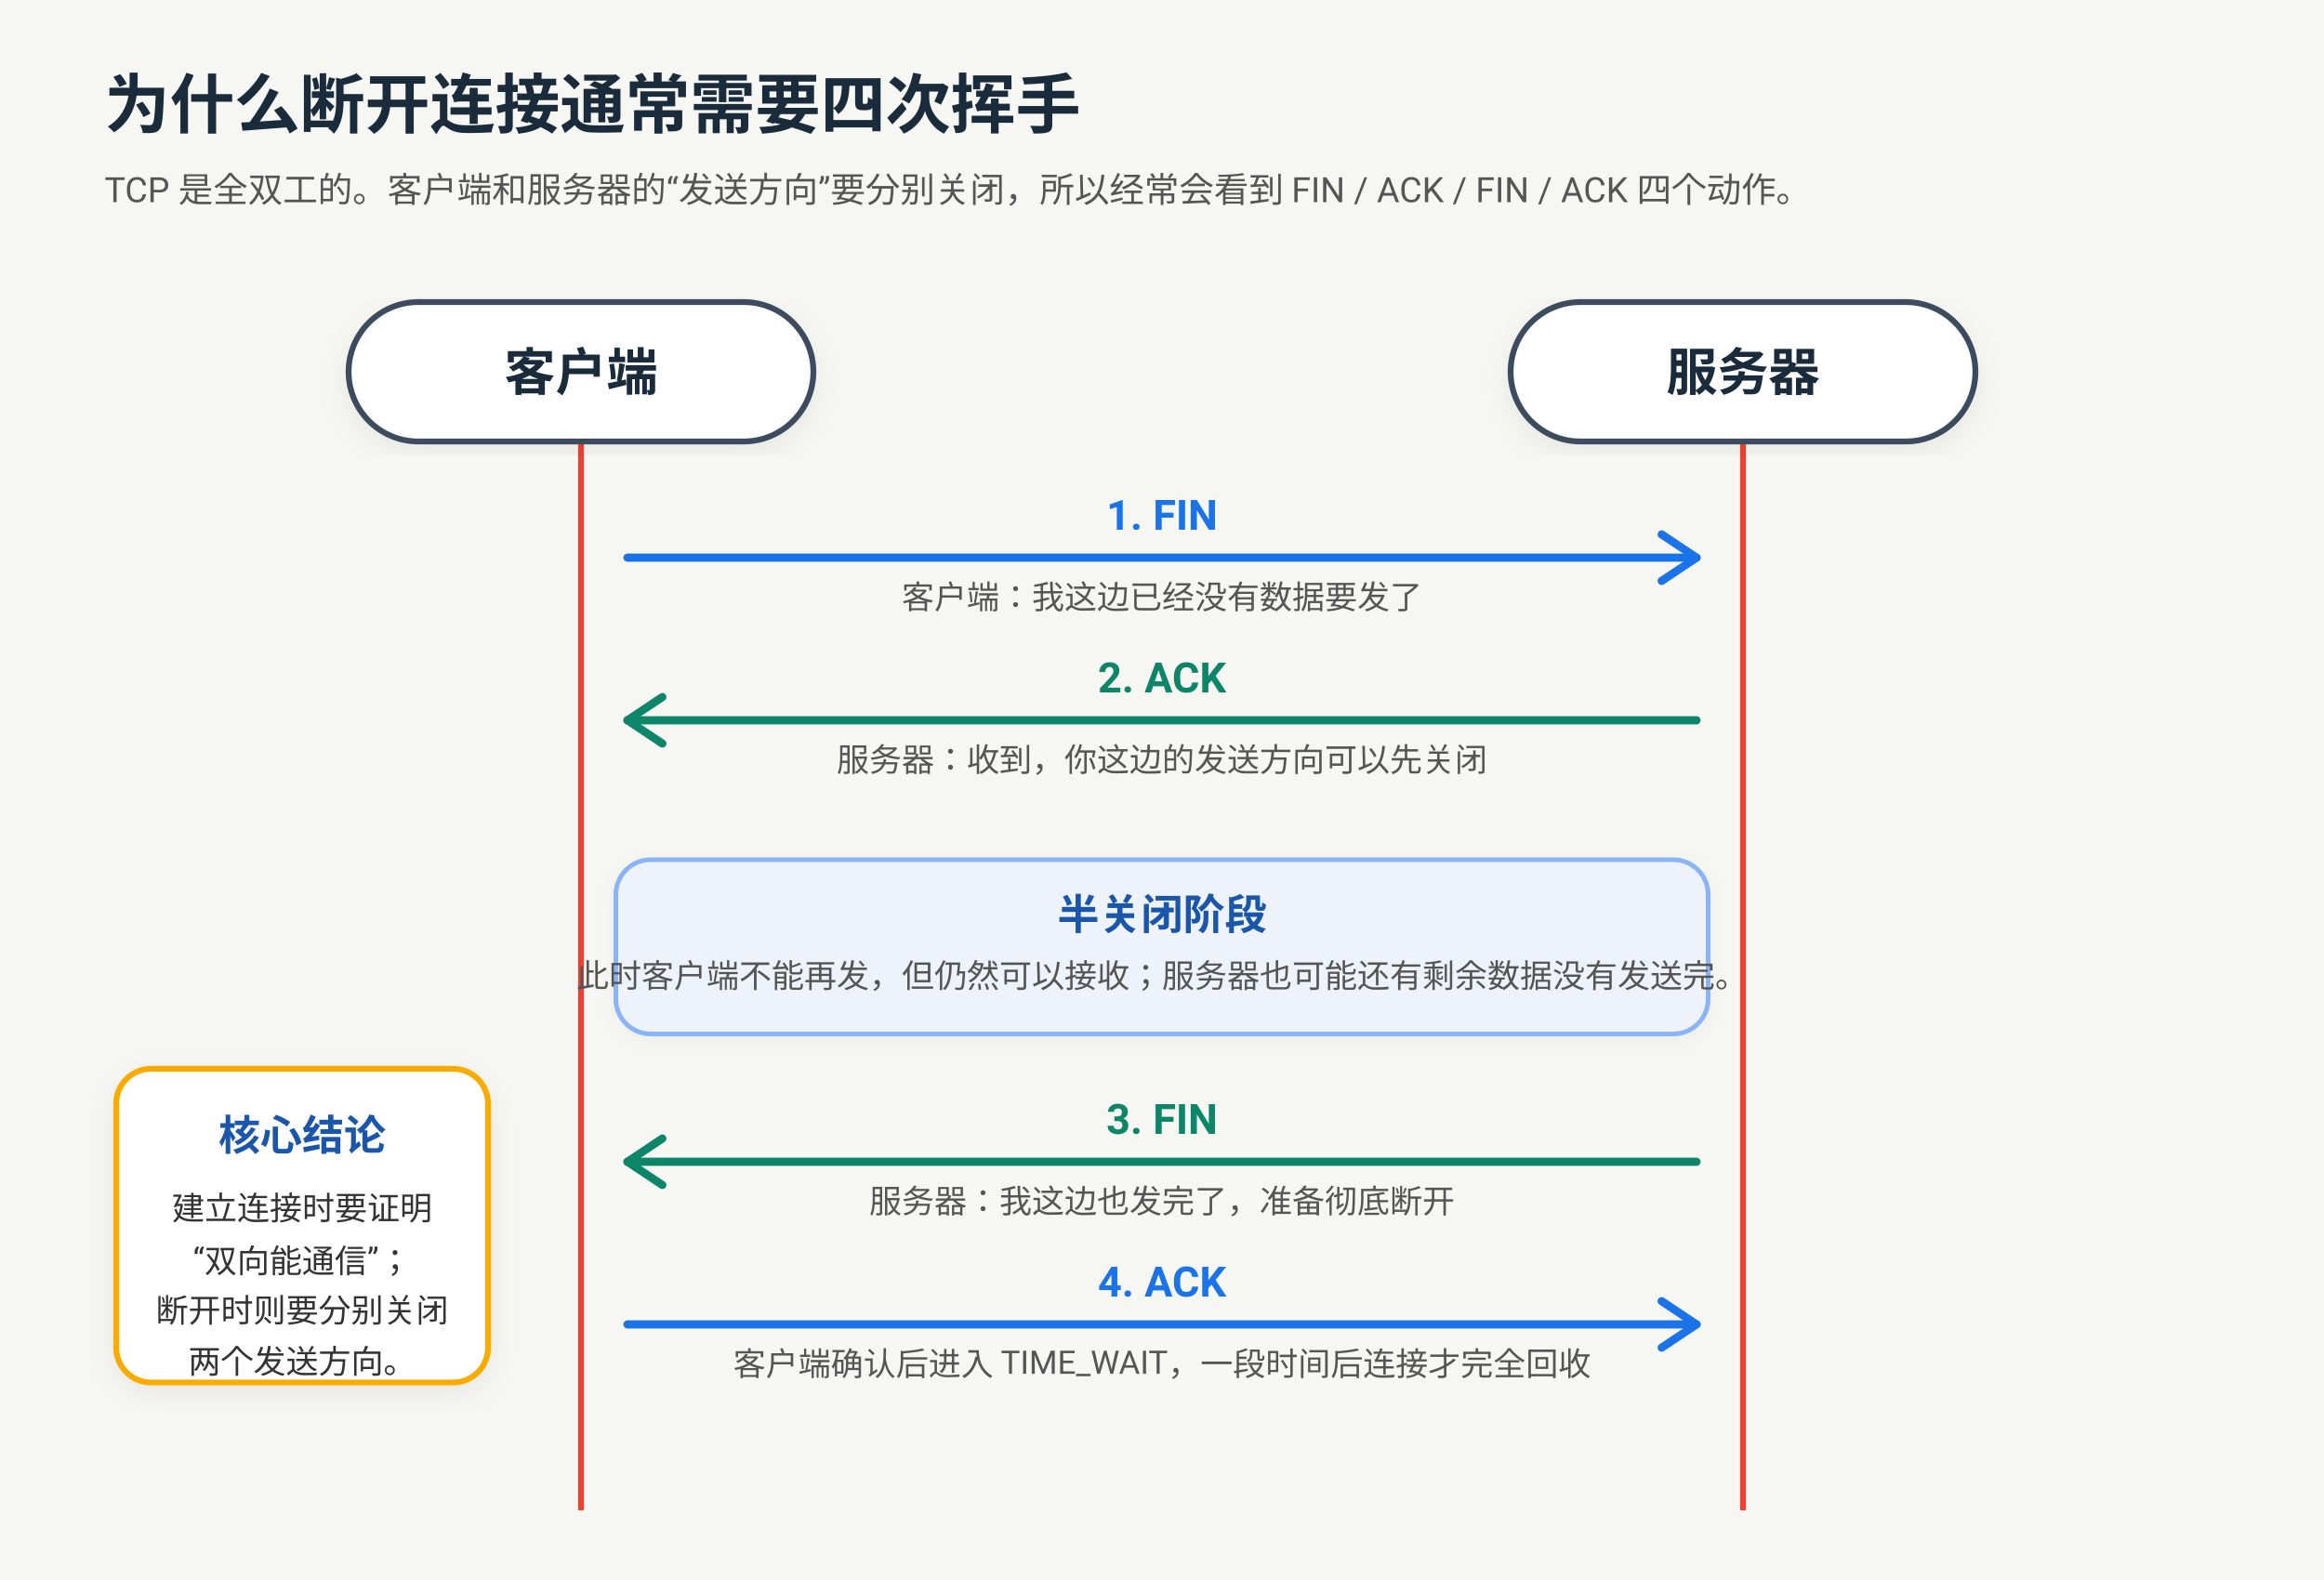
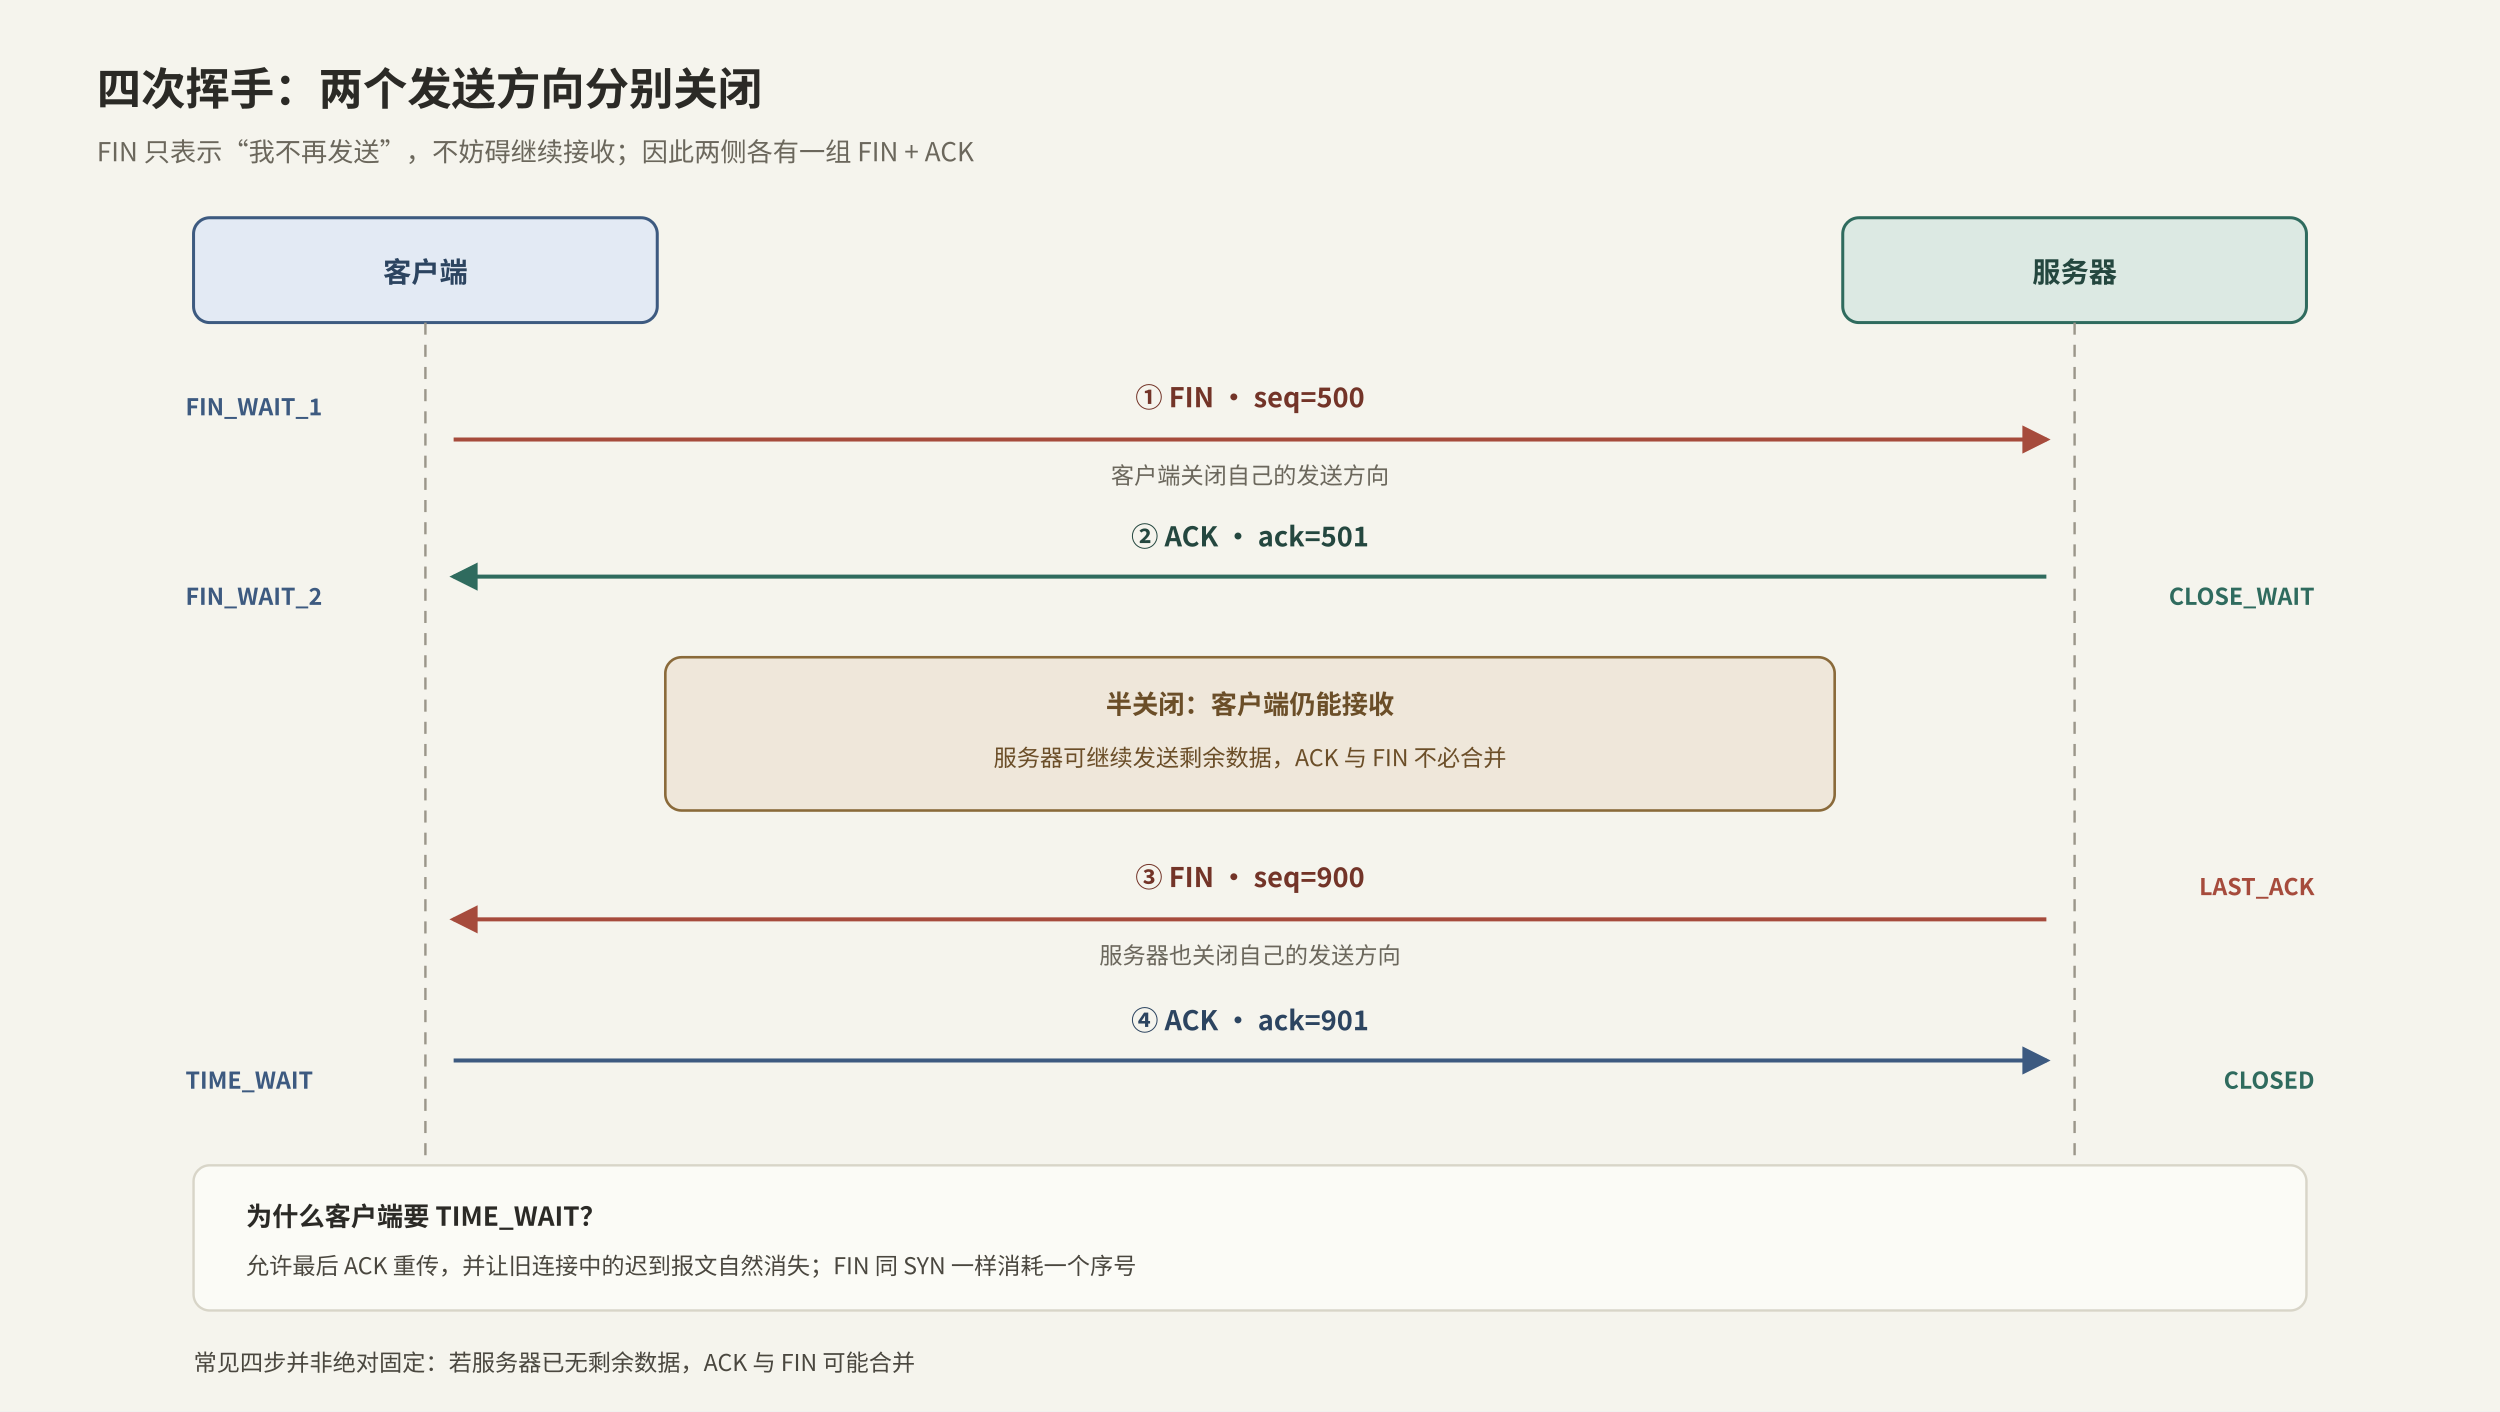
- <svg xmlns="http://www.w3.org/2000/svg" viewBox="0 0 1000 680" width="100%" height="100%">
+ <svg xmlns="http://www.w3.org/2000/svg" viewBox="0 0 1240 700" font-family="'PingFang SC','Hiragino Sans GB','Microsoft YaHei','Noto Sans CJK SC',sans-serif">
  <defs>
-     <filter id="shadow" x="-10%" y="-10%" width="120%" height="120%">
-       <feDropShadow dx="0" dy="4" stdDeviation="6" flood-color="#000000" flood-opacity="0.06" />
-     </filter>
-     <filter id="light-shadow" x="-10%" y="-10%" width="120%" height="120%">
-       <feDropShadow dx="0" dy="2" stdDeviation="4" flood-color="#000000" flood-opacity="0.04" />
-     </filter>
+     <marker id="blue" viewBox="0 0 10 10" refX="8.5" refY="5" markerWidth="7" markerHeight="7" orient="auto">
+       <path d="M0 0L10 5L0 10Z" fill="#3D5A80" />
+     </marker>
+     <marker id="green" viewBox="0 0 10 10" refX="8.5" refY="5" markerWidth="7" markerHeight="7" orient="auto">
+       <path d="M0 0L10 5L0 10Z" fill="#2F6B5E" />
+     </marker>
+     <marker id="red" viewBox="0 0 10 10" refX="8.5" refY="5" markerWidth="7" markerHeight="7" orient="auto">
+       <path d="M0 0L10 5L0 10Z" fill="#A64B3C" />
+     </marker>
  </defs>
-   <style>
-     /* 基础背景与排版字体 */
-     .bg { fill: #F6F6F2; }
-     text { font-family: system-ui, -apple-system, "Segoe UI", Roboto, sans-serif; }
-     
-     .title { font-size: 28px; font-weight: bold; fill: #1A2B3C; }
-     .subtitle { font-size: 15px; fill: #555555; }
-     
-     /* 节点样式 (胶囊形状) */
-     .node-box { fill: #FFFFFF; stroke: #3C4B5E; stroke-width: 2.5; filter: url(#shadow); }
-     .node-text { font-size: 22px; font-weight: bold; fill: #1A2B3C; text-anchor: middle; }
-     
-     /* 生命线 (红色垂直线) */
-     .lifeline { stroke: #EA4335; stroke-width: 2.5; }
-     
-     /* 核心结论侧边框 */
-     .conclusion-box { fill: #FFFFFF; stroke: #F9AB00; stroke-width: 2.5; filter: url(#shadow); }
-     .conclusion-title { font-size: 18px; font-weight: bold; fill: #1A56A9; text-anchor: middle; }
-     .conclusion-text { font-size: 14px; fill: #333333; text-anchor: middle; }
-     
-     /* 半关闭阶段中央提示框 */
-     .stage-box { fill: #EEF3FB; stroke: #8AB4F8; stroke-width: 2; filter: url(#light-shadow); }
-     .stage-title { font-size: 18px; font-weight: bold; fill: #1A56A9; text-anchor: middle; }
-     .stage-text { font-size: 14px; fill: #555555; text-anchor: middle; }
-     
-     /* 通信箭头与文本 (蓝色：客户端 -&gt; 服务器) */
-     .line-blue { stroke: #1A73E8; stroke-width: 3.5; stroke-linecap: round; stroke-linejoin: round; }
-     .text-blue-title { font-size: 18px; font-weight: bold; fill: #1A73E8; text-anchor: middle; }
-     
-     /* 通信箭头与文本 (青绿色：服务器 -&gt; 客户端) */
-     .line-teal { stroke: #0D8568; stroke-width: 3.5; stroke-linecap: round; stroke-linejoin: round; }
-     .text-teal-title { font-size: 18px; font-weight: bold; fill: #0D8568; text-anchor: middle; }
-     
-     /* 步骤说明文字 */
-     .step-desc { font-size: 14px; fill: #555555; text-anchor: middle; }
-   </style>
-   <rect class="bg" width="1000" height="680" />
-   <g transform="translate(45, 55)">
-     <text class="title" x="0" y="0">为什么断开连接通常需要四次挥手</text>
-     <text class="subtitle" x="0" y="32">TCP 是全双工的。客户端和服务器的“发送方向”要分别关闭，所以经常会看到 FIN / ACK / FIN / ACK 四个动作。</text>
-   </g>
-   <line class="lifeline" x1="250" y1="190" x2="250" y2="650" />
-   <line class="lifeline" x1="750" y1="190" x2="750" y2="650" />
-   <g transform="translate(0, 130)">
-     <rect class="node-box" x="150" y="0" width="200" height="60" rx="30" ry="30" />
-     <text class="node-text" x="250" y="38">客户端</text>
-     <rect class="node-box" x="650" y="0" width="200" height="60" rx="30" ry="30" />
-     <text class="node-text" x="750" y="38">服务器</text>
-   </g>
-   <g transform="translate(50, 460)">
-     <rect class="conclusion-box" x="0" y="0" width="160" height="135" rx="15" ry="15" />
-     <text class="conclusion-title" x="80" y="35">核心结论</text>
-     <text class="conclusion-text" x="80" y="65">建立连接时要证明</text>
-     <text class="conclusion-text" x="80" y="87">“双向能通信”；</text>
-     <text class="conclusion-text" x="80" y="109">断开时则要分别关闭</text>
-     <text class="conclusion-text" x="80" y="131">两个发送方向。</text>
-   </g>
-   <g transform="translate(0, 240)">
-     <line class="line-blue" x1="270" y1="0" x2="730" y2="0" />
-     <polyline class="line-blue" fill="none" points="715,-10 730,0 715,10" />
-     <text class="text-blue-title" x="500" y="-12">1. FIN</text>
-     <text class="step-desc" x="500" y="22">客户端：我这边已经没有数据要发了</text>
-   </g>
-   <g transform="translate(0, 310)">
-     <line class="line-teal" x1="730" y1="0" x2="270" y2="0" />
-     <polyline class="line-teal" fill="none" points="285,-10 270,0 285,10" />
-     <text class="text-teal-title" x="500" y="-12">2. ACK</text>
-     <text class="step-desc" x="500" y="22">服务器：收到，你这边的发送方向可以先关闭</text>
-   </g>
-   <g transform="translate(265, 370)">
-     <rect class="stage-box" x="0" y="0" width="470" height="75" rx="15" ry="15" />
-     <text class="stage-title" x="235" y="30">半关闭阶段</text>
-     <text class="stage-text" x="235" y="55">此时客户端不能再发，但仍然可以接收；服务器也可能还有剩余数据没有发送完。</text>
-   </g>
-   <g transform="translate(0, 500)">
-     <line class="line-teal" x1="730" y1="0" x2="270" y2="0" />
-     <polyline class="line-teal" fill="none" points="285,-10 270,0 285,10" />
-     <text class="text-teal-title" x="500" y="-12">3. FIN</text>
-     <text class="step-desc" x="500" y="22">服务器：我这边也发完了，准备彻底断开</text>
-   </g>
-   <g transform="translate(0, 570)">
-     <line class="line-blue" x1="270" y1="0" x2="730" y2="0" />
-     <polyline class="line-blue" fill="none" points="715,-10 730,0 715,10" />
-     <text class="text-blue-title" x="500" y="-12">4. ACK</text>
-     <text class="step-desc" x="500" y="22">客户端确认后进入 TIME_WAIT，一段时间后连接才完全回收</text>
-   </g>
+   <rect width="1240" height="700" fill="rgb(245, 244, 237)" />
+   <text x="48" y="52" font-size="22" font-weight="700" fill="#2B2A26">四次挥手：两个发送方向分别关闭</text>
+   <text x="48" y="80" font-size="13" fill="#6B675C">FIN 只表示“我不再发送”，不妨碍继续接收；因此两侧各有一组 FIN + ACK</text>
+   <rect x="96" y="108" width="230" height="52" rx="8" fill="#E3EAF4" stroke="#3D5A80" stroke-width="1.5" />
+   <text x="211" y="140" font-size="14" font-weight="700" fill="#2C4460" text-anchor="middle">客户端</text>
+   <rect x="914" y="108" width="230" height="52" rx="8" fill="#DCE9E3" stroke="#2F6B5E" stroke-width="1.5" />
+   <text x="1029" y="140" font-size="14" font-weight="700" fill="#24473F" text-anchor="middle">服务器</text>
+   <line x1="211" y1="160" x2="211" y2="618" stroke="#9B968A" stroke-width="1.2" stroke-dasharray="6 5" />
+   <line x1="1029" y1="160" x2="1029" y2="618" stroke="#9B968A" stroke-width="1.2" stroke-dasharray="6 5" />
+   <text x="92" y="206" font-size="11.5" font-weight="700" fill="#3D5A80">FIN_WAIT_1</text>
+   <line x1="225" y1="218" x2="1015" y2="218" stroke="#A64B3C" stroke-width="2" marker-end="url(#red)" />
+   <text x="620" y="202" font-size="13.5" font-weight="700" fill="#733428" text-anchor="middle">① FIN · seq=500</text>
+   <text x="620" y="240" font-size="11.5" fill="#6B675C" text-anchor="middle">客户端关闭自己的发送方向</text>
+   <line x1="1015" y1="286" x2="225" y2="286" stroke="#2F6B5E" stroke-width="2" marker-end="url(#green)" />
+   <text x="620" y="271" font-size="13.5" font-weight="700" fill="#24473F" text-anchor="middle">② ACK · ack=501</text>
+   <text x="92" y="300" font-size="11.5" font-weight="700" fill="#3D5A80">FIN_WAIT_2</text>
+   <text x="1148" y="300" font-size="11.5" font-weight="700" fill="#2F6B5E" text-anchor="end">CLOSE_WAIT</text>
+   <rect x="330" y="326" width="580" height="76" rx="8" fill="#EFE7DA" stroke="#8A6A3A" stroke-width="1.3" />
+   <text x="620" y="354" font-size="13" font-weight="700" fill="#6B4E28" text-anchor="middle">半关闭：客户端仍能接收</text>
+   <text x="620" y="380" font-size="11.5" fill="#6B4E28" text-anchor="middle">服务器可继续发送剩余数据，ACK 与 FIN 不必合并</text>
+   <text x="1148" y="444" font-size="11.5" font-weight="700" fill="#A64B3C" text-anchor="end">LAST_ACK</text>
+   <line x1="1015" y1="456" x2="225" y2="456" stroke="#A64B3C" stroke-width="2" marker-end="url(#red)" />
+   <text x="620" y="440" font-size="13.5" font-weight="700" fill="#733428" text-anchor="middle">③ FIN · seq=900</text>
+   <text x="620" y="478" font-size="11.5" fill="#6B675C" text-anchor="middle">服务器也关闭自己的发送方向</text>
+   <line x1="225" y1="526" x2="1015" y2="526" stroke="#3D5A80" stroke-width="2" marker-end="url(#blue)" />
+   <text x="620" y="511" font-size="13.5" font-weight="700" fill="#2C4460" text-anchor="middle">④ ACK · ack=901</text>
+   <text x="92" y="540" font-size="11.5" font-weight="700" fill="#3D5A80">TIME_WAIT</text>
+   <text x="1148" y="540" font-size="11.5" font-weight="700" fill="#2F6B5E" text-anchor="end">CLOSED</text>
+   <rect x="96" y="578" width="1048" height="72" rx="8" fill="#FBFBF6" stroke="#D8D5C8" stroke-width="1.2" />
+   <text x="122" y="608" font-size="13" font-weight="700" fill="#2B2A26">为什么客户端要 TIME_WAIT？</text>
+   <text x="122" y="632" font-size="11.5" fill="#4A473F">允许最后 ACK 重传，并让旧连接中的迟到报文自然消失；FIN 同 SYN 一样消耗一个序号</text>
+   <text x="96" y="680" font-size="11.5" fill="#4A473F">常见四步并非绝对固定：若服务器已无剩余数据，ACK 与 FIN 可能合并</text>
</svg>
